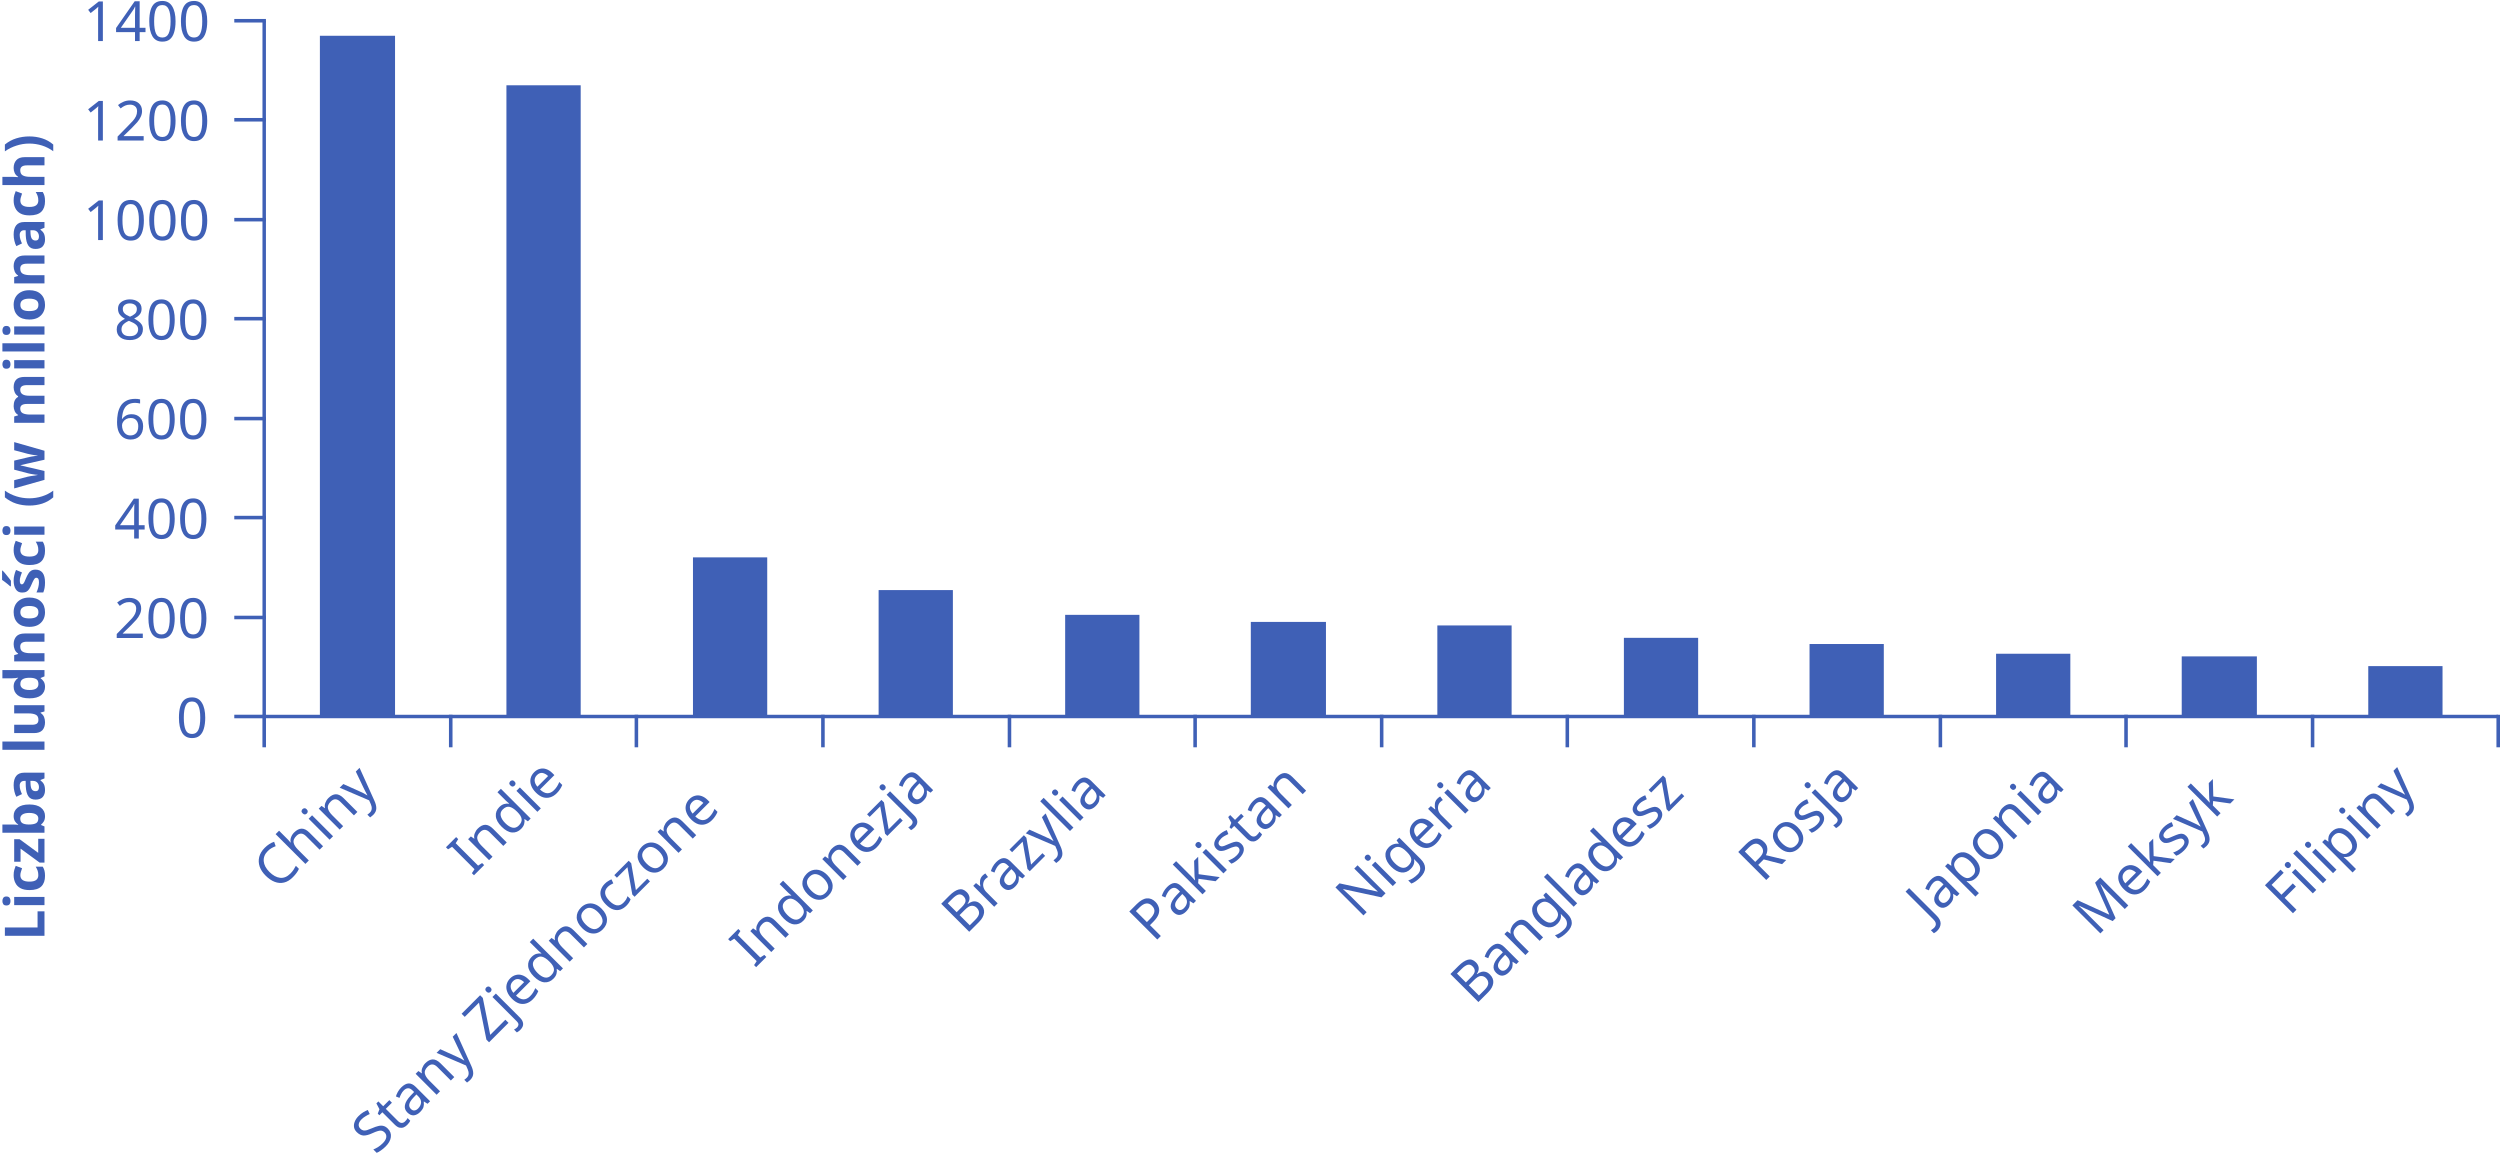
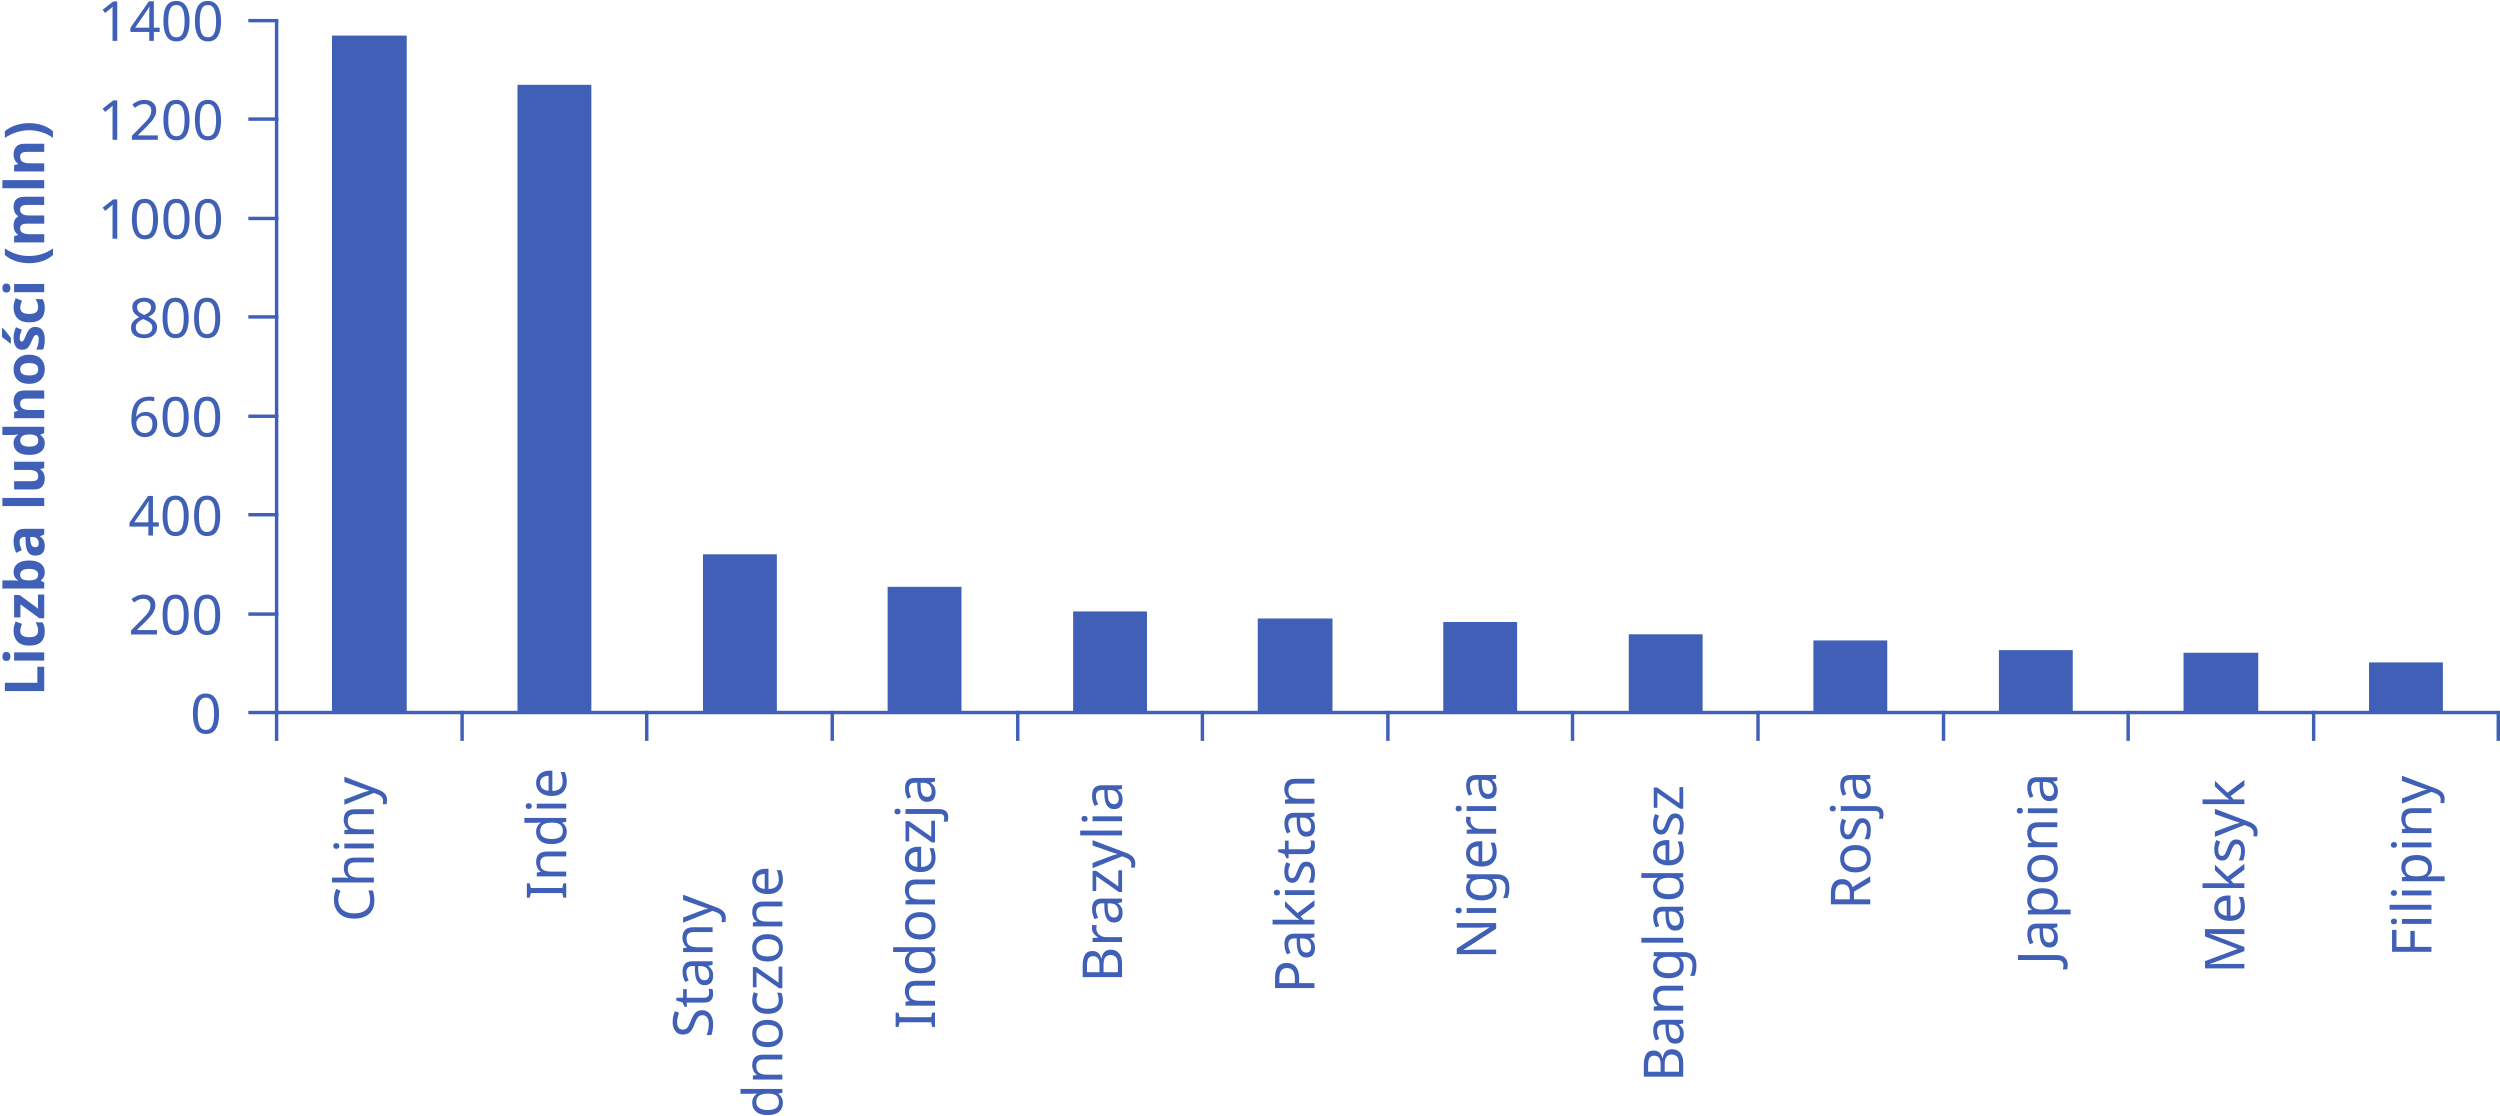
- <svg xmlns="http://www.w3.org/2000/svg" version="1.1" id="svg2" xml:space="preserve" width="481.336" height="222.131" viewBox="0 0 481.336 222.131">
-   <defs id="defs6" />
-   <g id="g10" transform="matrix(1.333333,0,0,-1.333333,0,222.131)">
-     <g id="g382" transform="translate(12.01308,17.56321)">
-       <path d="m 329.967,52.848 h 10.723 v -7.277 h -10.723 z m -26.937,1.404 h 10.852 V 45.572 H 303.03 Z m -26.808,0.383 h 10.723 v -9.064 h -10.723 z m -26.936,1.404 H 260.01 V 45.572 h -10.724 z m -26.808,0.893 h 10.723 V 45.572 h -10.723 z m -26.937,1.788 h 10.724 V 45.572 h -10.724 z m -26.936,0.51 h 10.851 V 45.572 h -10.851 z m -26.808,1.021 H 152.52 V 45.572 H 141.797 Z M 114.86,63.827 h 10.724 V 45.572 H 114.86 Z M 88.052,68.55 H 98.775 V 45.572 H 88.052 Z M 61.115,136.72 H 71.839 V 45.572 H 61.115 Z m -26.936,7.15 H 45.031 V 45.572 H 34.18 v 98.298 0" style="fill:#3f60b6;fill-opacity:1;fill-rule:nonzero;stroke:none;stroke-width:0.1" id="path42" />
-       <path d="M 26.138,45.572 V 146.04" style="fill:none;stroke:#3f60b6;stroke-width:0.5;stroke-linecap:butt;stroke-linejoin:miter;stroke-miterlimit:4;stroke-dasharray:none;stroke-opacity:1" id="path44" />
-       <path d="m 21.818,146.04 h 4.57 m -4.57,-14.298 h 4.57 m -4.57,-14.426 h 4.57 m -4.57,-14.298 h 4.57 M 21.818,88.593 h 4.57 M 21.818,74.295 h 4.57 M 21.818,59.869 h 4.57 M 21.818,45.572 h 4.57" style="fill:none;stroke:#3f60b6;stroke-width:0.514;stroke-linecap:butt;stroke-linejoin:miter;stroke-miterlimit:4;stroke-dasharray:none;stroke-opacity:1" id="path46" />
-       <path d="M 26.138,45.572 H 348.732" style="fill:none;stroke:#3f60b6;stroke-width:0.5;stroke-linecap:butt;stroke-linejoin:miter;stroke-miterlimit:4;stroke-dasharray:none;stroke-opacity:1" id="path48" />
-       <path d="M 348.732,45.822 V 41.125 m -26.808,4.697 V 41.125 m -26.936,4.697 V 41.125 M 268.18,45.822 V 41.125 m -26.937,4.697 V 41.125 m -26.935,4.697 V 41.125 m -26.809,4.697 V 41.125 m -26.936,4.697 V 41.125 m -26.808,4.697 V 41.125 m -26.937,4.697 V 41.125 M 79.882,45.822 V 41.125 M 53.073,45.822 V 41.125 M 26.138,45.822 V 41.125" style="fill:none;stroke:#3f60b6;stroke-width:0.514;stroke-linecap:butt;stroke-linejoin:miter;stroke-miterlimit:4;stroke-dasharray:none;stroke-opacity:1" id="path50" />
-       <g id="g52">
-         <text transform="matrix(1,0,0,-1,13.4355,42.534)" style="font-variant:normal;font-weight:normal;font-size:8px;font-family:ArialMT;-inkscape-font-specification:ArialMT;writing-mode:lr-tb;fill:#3f60b6;fill-opacity:1;fill-rule:nonzero;stroke:none" id="text70">
+ <svg xmlns="http://www.w3.org/2000/svg" version="1.1" id="svg2" xml:space="preserve" width="484.011" height="215.98" viewBox="0 0 484.011 215.98">
+   <defs id="defs6">
+ 
+ 
+ 
+ 
+ 
+ 
+ 
+ 
+ 
+ 
+ 
+ 
+ </defs>
+   <g id="g10" transform="matrix(1.333333,0,0,-1.333333,2.683958,222.1311)">
+     <g id="g1073">
+       <path d="m 341.98,70.412 h 10.723 v -7.277 h -10.723 z m -26.937,1.404 h 10.852 v -8.681 h -10.852 z m -26.808,0.383 h 10.723 v -9.064 h -10.723 z m -26.936,1.404 h 10.724 v -10.468 h -10.724 z m -26.808,0.893 h 10.723 v -11.361 h -10.723 z m -26.937,1.788 h 10.724 v -13.15 h -10.724 z m -26.936,0.51 h 10.851 v -13.659 h -10.851 z m -26.808,1.021 h 10.723 v -14.681 h -10.723 z m -26.937,3.574 h 10.724 v -18.255 h -10.724 z m -26.808,4.723 h 10.723 v -22.979 h -10.723 z M 73.128,154.283 h 10.724 V 63.135 h -10.724 z m -26.936,7.15 h 10.852 V 63.135 h -10.852 v 98.298 0" style="fill:#3f60b6;fill-opacity:1;fill-rule:nonzero;stroke:none;stroke-width:0.1" id="path42" />
+       <path d="M 38.151,63.135 V 163.603" style="fill:none;stroke:#3f60b6;stroke-width:0.5;stroke-linecap:butt;stroke-linejoin:miter;stroke-miterlimit:4;stroke-dasharray:none;stroke-opacity:1" id="path44" />
+       <path d="m 34.046,163.603 h 4.355 m -4.355,-14.298 h 4.355 m -4.355,-14.426 h 4.355 m -4.355,-14.298 h 4.355 m -4.355,-14.425 h 4.355 m -4.355,-14.298 h 4.355 m -4.355,-14.427 h 4.355 m -4.355,-14.297 h 4.355" style="fill:none;stroke:#3f60b6;stroke-width:0.5;stroke-linecap:butt;stroke-linejoin:miter;stroke-miterlimit:4;stroke-dasharray:none;stroke-opacity:1" id="path46" />
+       <path d="M 38.151,63.135 H 360.745" style="fill:none;stroke:#3f60b6;stroke-width:0.5;stroke-linecap:butt;stroke-linejoin:miter;stroke-miterlimit:4;stroke-dasharray:none;stroke-opacity:1" id="path48" />
+       <path d="M 360.745,63.385 V 59.023 m -26.808,4.362 V 59.023 m -26.936,4.362 V 59.023 m -26.808,4.362 V 59.023 m -26.937,4.362 V 59.023 m -26.935,4.362 V 59.023 m -26.809,4.362 V 59.023 m -26.936,4.362 V 59.023 m -26.808,4.362 V 59.023 m -26.937,4.362 V 59.023 M 91.895,63.385 V 59.023 m -26.809,4.362 V 59.023 m -26.935,4.362 V 59.023" style="fill:none;stroke:#3f60b6;stroke-width:0.5;stroke-linecap:butt;stroke-linejoin:miter;stroke-miterlimit:4;stroke-dasharray:none;stroke-opacity:1" id="path50" />
+       <g id="g52" transform="translate(12.17246,17.56321)">
+         <text transform="matrix(1,0,0,-1,13.4355,42.534)" style="font-variant:normal;font-weight:normal;font-size:8px;font-family:ArialMT;-inkscape-font-specification:ArialMT;writing-mode:lr-tb;fill:#3f60b6;fill-opacity:1;fill-rule:nonzero;stroke:none" id="text70" y="-14.369">
          <tspan style="font-style:normal;font-variant:normal;font-weight:normal;font-stretch:normal;font-family:sans-serif;-inkscape-font-specification:sans-serif" x="0" y="0" id="tspan54">0</tspan>
          <tspan style="font-style:normal;font-variant:normal;font-weight:normal;font-stretch:normal;font-family:sans-serif;-inkscape-font-specification:sans-serif" x="-8.986 -4.537 -1.98e-06" y="-14.369" id="tspan56">200</tspan>
          <tspan style="font-style:normal;font-variant:normal;font-weight:normal;font-stretch:normal;font-family:sans-serif;-inkscape-font-specification:sans-serif" x="-8.986 -4.537 -1.98e-06" y="-28.738" id="tspan58">400</tspan>
          <tspan style="font-style:normal;font-variant:normal;font-weight:normal;font-stretch:normal;font-family:sans-serif;-inkscape-font-specification:sans-serif" x="-8.986 -4.537 -1.98e-06" y="-43.109" id="tspan60">600</tspan>
          <tspan style="font-style:normal;font-variant:normal;font-weight:normal;font-stretch:normal;font-family:sans-serif;-inkscape-font-specification:sans-serif" x="-8.986 -4.537 -1.98e-06" y="-57.471" id="tspan62">800</tspan>
          <tspan style="font-style:normal;font-variant:normal;font-weight:normal;font-stretch:normal;font-family:sans-serif;-inkscape-font-specification:sans-serif" x="-13.436 -8.986 -4.537 -3.1899999e-06" y="-71.832" id="tspan64">1000</tspan>
          <tspan style="font-style:normal;font-variant:normal;font-weight:normal;font-stretch:normal;font-family:sans-serif;-inkscape-font-specification:sans-serif" x="-13.436 -8.986 -4.537 -3.1899999e-06" y="-86.202" id="tspan66">1200</tspan>
          <tspan style="font-style:normal;font-variant:normal;font-weight:normal;font-stretch:normal;font-family:sans-serif;-inkscape-font-specification:sans-serif" x="-13.436 -8.986 -4.537 -3.1899999e-06" y="-100.564" id="tspan68">1400</tspan>
        </text>
      </g>
-       <text id="text70-4" style="font-variant:normal;font-weight:normal;font-size:8px;font-family:ArialMT;-inkscape-font-specification:ArialMT;writing-mode:lr-tb;fill:#3f60b6;fill-opacity:1;fill-rule:nonzero;stroke:none" transform="matrix(0.7071068,0.7071068,0.7071068,-0.7071068,0,0)" x="34.116" y="5.517">
-         <tspan id="tspan68-8" style="font-style:normal;font-variant:normal;font-weight:normal;font-stretch:normal;font-family:sans-serif;-inkscape-font-specification:sans-serif" x="34.116" y="5.517">Chiny</tspan>
+       <text id="text70-4" style="font-variant:normal;font-weight:normal;font-size:8px;font-family:ArialMT;-inkscape-font-specification:ArialMT;writing-mode:lr-tb;fill:#3f60b6;fill-opacity:1;fill-rule:nonzero;stroke:none" transform="matrix(0,1,1,0,0,0)" x="32.723" y="52.271">
+         <tspan id="tspan68-8" style="font-style:normal;font-variant:normal;font-weight:normal;font-stretch:normal;font-family:sans-serif;-inkscape-font-specification:sans-serif" x="32.723" y="52.271">Chiny</tspan>
      </text>
-       <text id="text70-4-9" style="font-variant:normal;font-weight:normal;font-size:8px;font-family:ArialMT;-inkscape-font-specification:ArialMT;writing-mode:lr-tb;fill:#3f60b6;fill-opacity:1;fill-rule:nonzero;stroke:none;stroke-width:1" x="55.601" y="23.889" transform="matrix(0.7071068,0.7071068,0.7071068,-0.7071068,0,0)">
-         <tspan id="tspan68-8-6" style="font-style:normal;font-variant:normal;font-weight:normal;font-stretch:normal;font-family:sans-serif;-inkscape-font-specification:sans-serif;stroke-width:1" x="55.601" y="23.889">Indie</tspan>
+       <text id="text70-4-9" style="font-variant:normal;font-weight:normal;font-size:8px;font-family:ArialMT;-inkscape-font-specification:ArialMT;writing-mode:lr-tb;fill:#3f60b6;fill-opacity:1;fill-rule:nonzero;stroke:none;stroke-width:1" x="35.941" y="80.207" transform="matrix(0,1,1,0,0,0)">
+         <tspan id="tspan68-8-6" style="font-style:normal;font-variant:normal;font-weight:normal;font-stretch:normal;font-family:sans-serif;-inkscape-font-specification:sans-serif;stroke-width:1" x="35.941" y="80.207">Indie</tspan>
      </text>
-       <text id="text70-4-3" style="font-variant:normal;font-weight:normal;font-size:8px;font-family:ArialMT;-inkscape-font-specification:ArialMT;writing-mode:lr-tb;fill:#3f60b6;fill-opacity:1;fill-rule:nonzero;stroke:none;stroke-width:1" x="17.234" y="42.486" transform="matrix(0.7071068,0.7071068,0.7071068,-0.7071068,0,0)">
-         <tspan id="tspan68-8-8" style="font-style:normal;font-variant:normal;font-weight:normal;font-stretch:normal;font-family:sans-serif;-inkscape-font-specification:sans-serif;stroke-width:1" x="17.234" y="42.486">Stany Zjednoczone</tspan>
+       <text id="text70-4-3" style="font-variant:normal;font-weight:normal;font-size:8px;font-family:ArialMT;-inkscape-font-specification:ArialMT;text-align:end;writing-mode:lr-tb;text-anchor:end;fill:#3f60b6;fill-opacity:1;fill-rule:nonzero;stroke:none;stroke-width:1" x="55.406" y="101.459" transform="matrix(0,1,1,0,0,0)">
+         <tspan id="tspan68-8-8" style="font-style:normal;font-variant:normal;font-weight:normal;font-stretch:normal;font-family:sans-serif;-inkscape-font-specification:sans-serif;text-align:end;text-anchor:end;stroke-width:1" x="55.406" y="101.459">Stany</tspan>
+         <tspan style="font-style:normal;font-variant:normal;font-weight:normal;font-stretch:normal;font-family:sans-serif;-inkscape-font-specification:sans-serif;text-align:end;text-anchor:end;stroke-width:1" x="55.406" y="111.586" id="tspan1029">Zjednoczone</tspan>
      </text>
-       <text id="text70-4-6" style="font-variant:normal;font-weight:normal;font-size:8px;font-family:ArialMT;-inkscape-font-specification:ArialMT;writing-mode:lr-tb;fill:#3f60b6;fill-opacity:1;fill-rule:nonzero;stroke:none;stroke-width:1" x="75.031" y="62.084" transform="matrix(0.7071068,0.7071068,0.7071068,-0.7071068,0,0)">
-         <tspan id="tspan68-8-1" style="font-style:normal;font-variant:normal;font-weight:normal;font-stretch:normal;font-family:sans-serif;-inkscape-font-specification:sans-serif;stroke-width:1" x="75.031" y="62.084">Indonezja</tspan>
+       <text id="text70-4-6" style="font-variant:normal;font-weight:normal;font-size:8px;font-family:ArialMT;-inkscape-font-specification:ArialMT;writing-mode:lr-tb;fill:#3f60b6;fill-opacity:1;fill-rule:nonzero;stroke:none;stroke-width:1" x="17.176" y="133.753" transform="matrix(0,1,1,0,0,0)">
+         <tspan id="tspan68-8-1" style="font-style:normal;font-variant:normal;font-weight:normal;font-stretch:normal;font-family:sans-serif;-inkscape-font-specification:sans-serif;stroke-width:1" x="17.176" y="133.753">Indonezja</tspan>
      </text>
-       <text id="text70-4-1" style="font-variant:normal;font-weight:normal;font-size:8px;font-family:ArialMT;-inkscape-font-specification:ArialMT;writing-mode:lr-tb;fill:#3f60b6;fill-opacity:1;fill-rule:nonzero;stroke:none;stroke-width:1" x="99.93" y="80.226" transform="matrix(0.7071068,0.7071068,0.7071068,-0.7071068,0,0)">
-         <tspan id="tspan68-8-5" style="font-style:normal;font-variant:normal;font-weight:normal;font-stretch:normal;font-family:sans-serif;-inkscape-font-specification:sans-serif;stroke-width:1" x="99.93" y="80.226">Brazylia</tspan>
+       <text id="text70-4-1" style="font-variant:normal;font-weight:normal;font-size:8px;font-family:ArialMT;-inkscape-font-specification:ArialMT;writing-mode:lr-tb;fill:#3f60b6;fill-opacity:1;fill-rule:nonzero;stroke:none;stroke-width:1" x="23.934" y="160.914" transform="matrix(0,1,1,0,0,0)">
+         <tspan id="tspan68-8-5" style="font-style:normal;font-variant:normal;font-weight:normal;font-stretch:normal;font-family:sans-serif;-inkscape-font-specification:sans-serif;stroke-width:1" x="23.934" y="160.914">Brazylia</tspan>
      </text>
-       <text id="text70-4-98" style="font-variant:normal;font-weight:normal;font-size:8px;font-family:ArialMT;-inkscape-font-specification:ArialMT;writing-mode:lr-tb;fill:#3f60b6;fill-opacity:1;fill-rule:nonzero;stroke:none;stroke-width:1" x="118.343" y="100.224" transform="matrix(0.7071068,0.7071068,0.7071068,-0.7071068,0,0)">
-         <tspan id="tspan68-8-4" style="font-style:normal;font-variant:normal;font-weight:normal;font-stretch:normal;font-family:sans-serif;-inkscape-font-specification:sans-serif;stroke-width:1" x="118.343" y="100.224">Pakistan</tspan>
+       <text id="text70-4-98" style="font-variant:normal;font-weight:normal;font-size:8px;font-family:ArialMT;-inkscape-font-specification:ArialMT;writing-mode:lr-tb;fill:#3f60b6;fill-opacity:1;fill-rule:nonzero;stroke:none;stroke-width:1" x="22.348" y="188.85" transform="matrix(0,1,1,0,0,0)">
+         <tspan id="tspan68-8-4" style="font-style:normal;font-variant:normal;font-weight:normal;font-stretch:normal;font-family:sans-serif;-inkscape-font-specification:sans-serif;stroke-width:1" x="22.348" y="188.85">Pakistan</tspan>
      </text>
-       <text id="text70-4-1-8" style="font-variant:normal;font-weight:normal;font-size:8px;font-family:ArialMT;-inkscape-font-specification:ArialMT;writing-mode:lr-tb;fill:#3f60b6;fill-opacity:1;fill-rule:nonzero;stroke:none;stroke-width:1" x="144.749" y="139.391" transform="matrix(0.7071068,0.7071068,0.7071068,-0.7071068,0,0)">
-         <tspan id="tspan68-8-5-1" style="font-style:normal;font-variant:normal;font-weight:normal;font-stretch:normal;font-family:sans-serif;-inkscape-font-specification:sans-serif;stroke-width:1" x="144.749" y="139.391">Bangladesz</tspan>
+       <text id="text70-4-1-8" style="font-variant:normal;font-weight:normal;font-size:8px;font-family:ArialMT;-inkscape-font-specification:ArialMT;writing-mode:lr-tb;fill:#3f60b6;fill-opacity:1;fill-rule:nonzero;stroke:none;stroke-width:1" x="9.48" y="242.396" transform="matrix(0,1,1,0,0,0)">
+         <tspan id="tspan68-8-5-1" style="font-style:normal;font-variant:normal;font-weight:normal;font-stretch:normal;font-family:sans-serif;-inkscape-font-specification:sans-serif;stroke-width:1" x="9.48" y="242.396">Bangladesz</tspan>
      </text>
-       <text id="text70-4-98-0" style="font-variant:normal;font-weight:normal;font-size:8px;font-family:ArialMT;-inkscape-font-specification:ArialMT;writing-mode:lr-tb;fill:#3f60b6;fill-opacity:1;fill-rule:nonzero;stroke:none;stroke-width:1" x="186.601" y="156.322" transform="matrix(0.7071068,0.7071068,0.7071068,-0.7071068,0,0)">
-         <tspan id="tspan68-8-4-3" style="font-style:normal;font-variant:normal;font-weight:normal;font-stretch:normal;font-family:sans-serif;-inkscape-font-specification:sans-serif;stroke-width:1" x="186.601" y="156.322">Rosja</tspan>
+       <text id="text70-4-98-0" style="font-variant:normal;font-weight:normal;font-size:8px;font-family:ArialMT;-inkscape-font-specification:ArialMT;writing-mode:lr-tb;fill:#3f60b6;fill-opacity:1;fill-rule:nonzero;stroke:none;stroke-width:1" x="34.508" y="269.557" transform="matrix(0,1,1,0,0,0)">
+         <tspan id="tspan68-8-4-3" style="font-style:normal;font-variant:normal;font-weight:normal;font-stretch:normal;font-family:sans-serif;-inkscape-font-specification:sans-serif;stroke-width:1" x="34.508" y="269.557">Rosja</tspan>
      </text>
-       <text id="text70-4-1-0" style="font-variant:normal;font-weight:normal;font-size:8px;font-family:ArialMT;-inkscape-font-specification:ArialMT;writing-mode:lr-tb;fill:#3f60b6;fill-opacity:1;fill-rule:nonzero;stroke:none;stroke-width:1" x="199.689" y="177.453" transform="matrix(0.7071068,0.7071068,0.7071068,-0.7071068,0,0)">
-         <tspan id="tspan68-8-5-4" style="font-style:normal;font-variant:normal;font-weight:normal;font-stretch:normal;font-family:sans-serif;-inkscape-font-specification:sans-serif;stroke-width:1" x="199.689" y="177.453">Japonia</tspan>
+       <text id="text70-4-1-0" style="font-variant:normal;font-weight:normal;font-size:8px;font-family:ArialMT;-inkscape-font-specification:ArialMT;writing-mode:lr-tb;fill:#3f60b6;fill-opacity:1;fill-rule:nonzero;stroke:none;stroke-width:1" x="26.465" y="296.718" transform="matrix(0,1,1,0,0,0)">
+         <tspan id="tspan68-8-5-4" style="font-style:normal;font-variant:normal;font-weight:normal;font-stretch:normal;font-family:sans-serif;-inkscape-font-specification:sans-serif;stroke-width:1" x="26.465" y="296.718">Japonia</tspan>
      </text>
-       <text id="text70-4-98-4" style="font-variant:normal;font-weight:normal;font-size:8px;font-family:ArialMT;-inkscape-font-specification:ArialMT;writing-mode:lr-tb;fill:#3f60b6;fill-opacity:1;fill-rule:nonzero;stroke:none;stroke-width:1" x="215.263" y="195.891" transform="matrix(0.7071068,0.7071068,0.7071068,-0.7071068,0,0)">
-         <tspan id="tspan68-8-4-4" style="font-style:normal;font-variant:normal;font-weight:normal;font-stretch:normal;font-family:sans-serif;-inkscape-font-specification:sans-serif;stroke-width:1" x="215.263" y="195.891">Meksyk</tspan>
+       <text id="text70-4-98-4" style="font-variant:normal;font-weight:normal;font-size:8px;font-family:ArialMT;-inkscape-font-specification:ArialMT;writing-mode:lr-tb;fill:#3f60b6;fill-opacity:1;fill-rule:nonzero;stroke:none;stroke-width:1" x="25.199" y="323.878" transform="matrix(0,1,1,0,0,0)">
+         <tspan id="tspan68-8-4-4" style="font-style:normal;font-variant:normal;font-weight:normal;font-stretch:normal;font-family:sans-serif;-inkscape-font-specification:sans-serif;stroke-width:1" x="25.199" y="323.878">Meksyk</tspan>
      </text>
-       <text id="text70-4-1-4" style="font-variant:normal;font-weight:normal;font-size:8px;font-family:ArialMT;-inkscape-font-specification:ArialMT;writing-mode:lr-tb;fill:#3f60b6;fill-opacity:1;fill-rule:nonzero;stroke:none;stroke-width:1" x="236.986" y="213.496" transform="matrix(0.7071068,0.7071068,0.7071068,-0.7071068,0,0)">
-         <tspan id="tspan68-8-5-7" style="font-style:normal;font-variant:normal;font-weight:normal;font-stretch:normal;font-family:sans-serif;-inkscape-font-specification:sans-serif;stroke-width:1" x="236.986" y="213.496">Filipiny</tspan>
+       <text id="text70-4-1-4" style="font-variant:normal;font-weight:normal;font-size:8px;font-family:ArialMT;-inkscape-font-specification:ArialMT;writing-mode:lr-tb;fill:#3f60b6;fill-opacity:1;fill-rule:nonzero;stroke:none;stroke-width:1" x="27.613" y="351.039" transform="matrix(0,1,1,0,0,0)">
+         <tspan id="tspan68-8-5-7" style="font-style:normal;font-variant:normal;font-weight:normal;font-stretch:normal;font-family:sans-serif;-inkscape-font-specification:sans-serif;stroke-width:1" x="27.613" y="351.039">Filipiny</tspan>
      </text>
-       <text id="text70-4-98-7" style="font-variant:normal;font-weight:normal;font-size:8px;font-family:ArialMT;-inkscape-font-specification:ArialMT;writing-mode:lr-tb;fill:#3f60b6;fill-opacity:1;fill-rule:nonzero;stroke:none;stroke-width:1" x="141.856" y="118.811" transform="matrix(0.7071068,0.7071068,0.7071068,-0.7071068,0,0)">
-         <tspan id="tspan68-8-4-5" style="font-style:normal;font-variant:normal;font-weight:normal;font-stretch:normal;font-family:sans-serif;-inkscape-font-specification:sans-serif;stroke-width:1" x="141.856" y="118.811">Nigeria</tspan>
+       <text id="text70-4-98-7" style="font-variant:normal;font-weight:normal;font-size:8px;font-family:ArialMT;-inkscape-font-specification:ArialMT;writing-mode:lr-tb;fill:#3f60b6;fill-opacity:1;fill-rule:nonzero;stroke:none;stroke-width:1" x="27.273" y="215.235" transform="matrix(0,1,1,0,0,0)">
+         <tspan id="tspan68-8-4-5" style="font-style:normal;font-variant:normal;font-weight:normal;font-stretch:normal;font-family:sans-serif;-inkscape-font-specification:sans-serif;stroke-width:1" x="27.273" y="215.235">Nigeria</tspan>
      </text>
-       <text id="text70-4-3-9" style="font-style:normal;font-variant:normal;font-weight:bold;font-stretch:normal;font-size:8px;font-family:sans-serif;-inkscape-font-specification:'sans-serif Bold';writing-mode:lr-tb;fill:#3f60b6;fill-opacity:1;fill-rule:nonzero;stroke:none;stroke-width:1" x="13.189" y="-5.587" transform="matrix(0,1,1,0,0,0)">
-         <tspan id="tspan68-8-8-6" style="font-style:normal;font-variant:normal;font-weight:bold;font-stretch:normal;font-family:sans-serif;-inkscape-font-specification:'sans-serif Bold';stroke-width:1" x="13.189" y="-5.587">Liczba ludności (w milionach)</tspan>
+       <text id="text70-4-3-9" style="font-style:normal;font-variant:normal;font-weight:bold;font-stretch:normal;font-size:8px;font-family:sans-serif;-inkscape-font-specification:'sans-serif Bold';writing-mode:lr-tb;fill:#3f60b6;fill-opacity:1;fill-rule:nonzero;stroke:none;stroke-width:1" x="65.535" y="4.413" transform="matrix(0,1,1,0,0,0)">
+         <tspan id="tspan68-8-8-6" style="font-style:normal;font-variant:normal;font-weight:bold;font-stretch:normal;font-family:sans-serif;-inkscape-font-specification:'sans-serif Bold';stroke-width:1" x="65.535" y="4.413">Liczba ludności (mln)</tspan>
      </text>
    </g>
  </g>
</svg>
